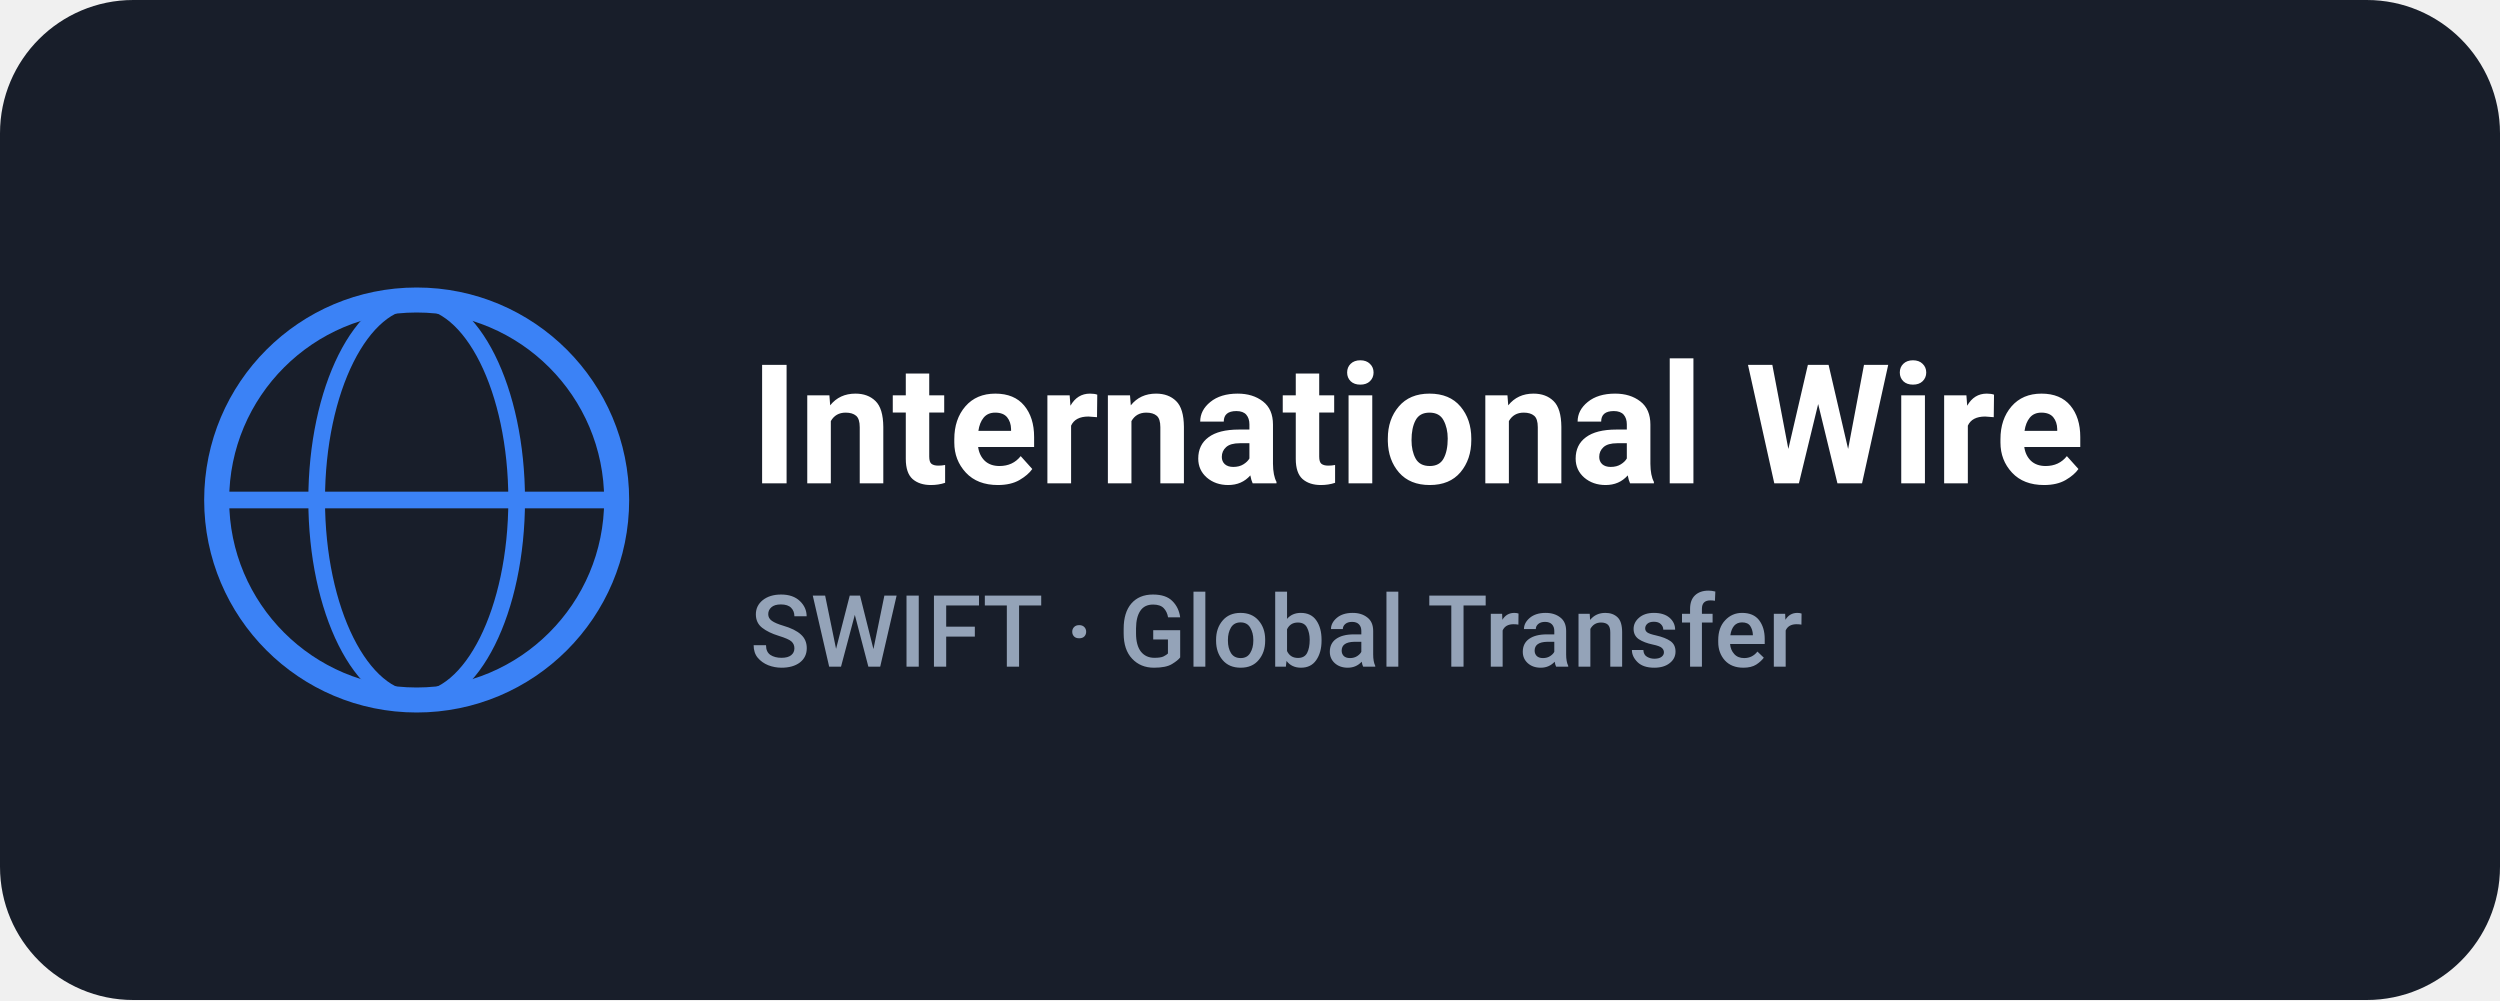
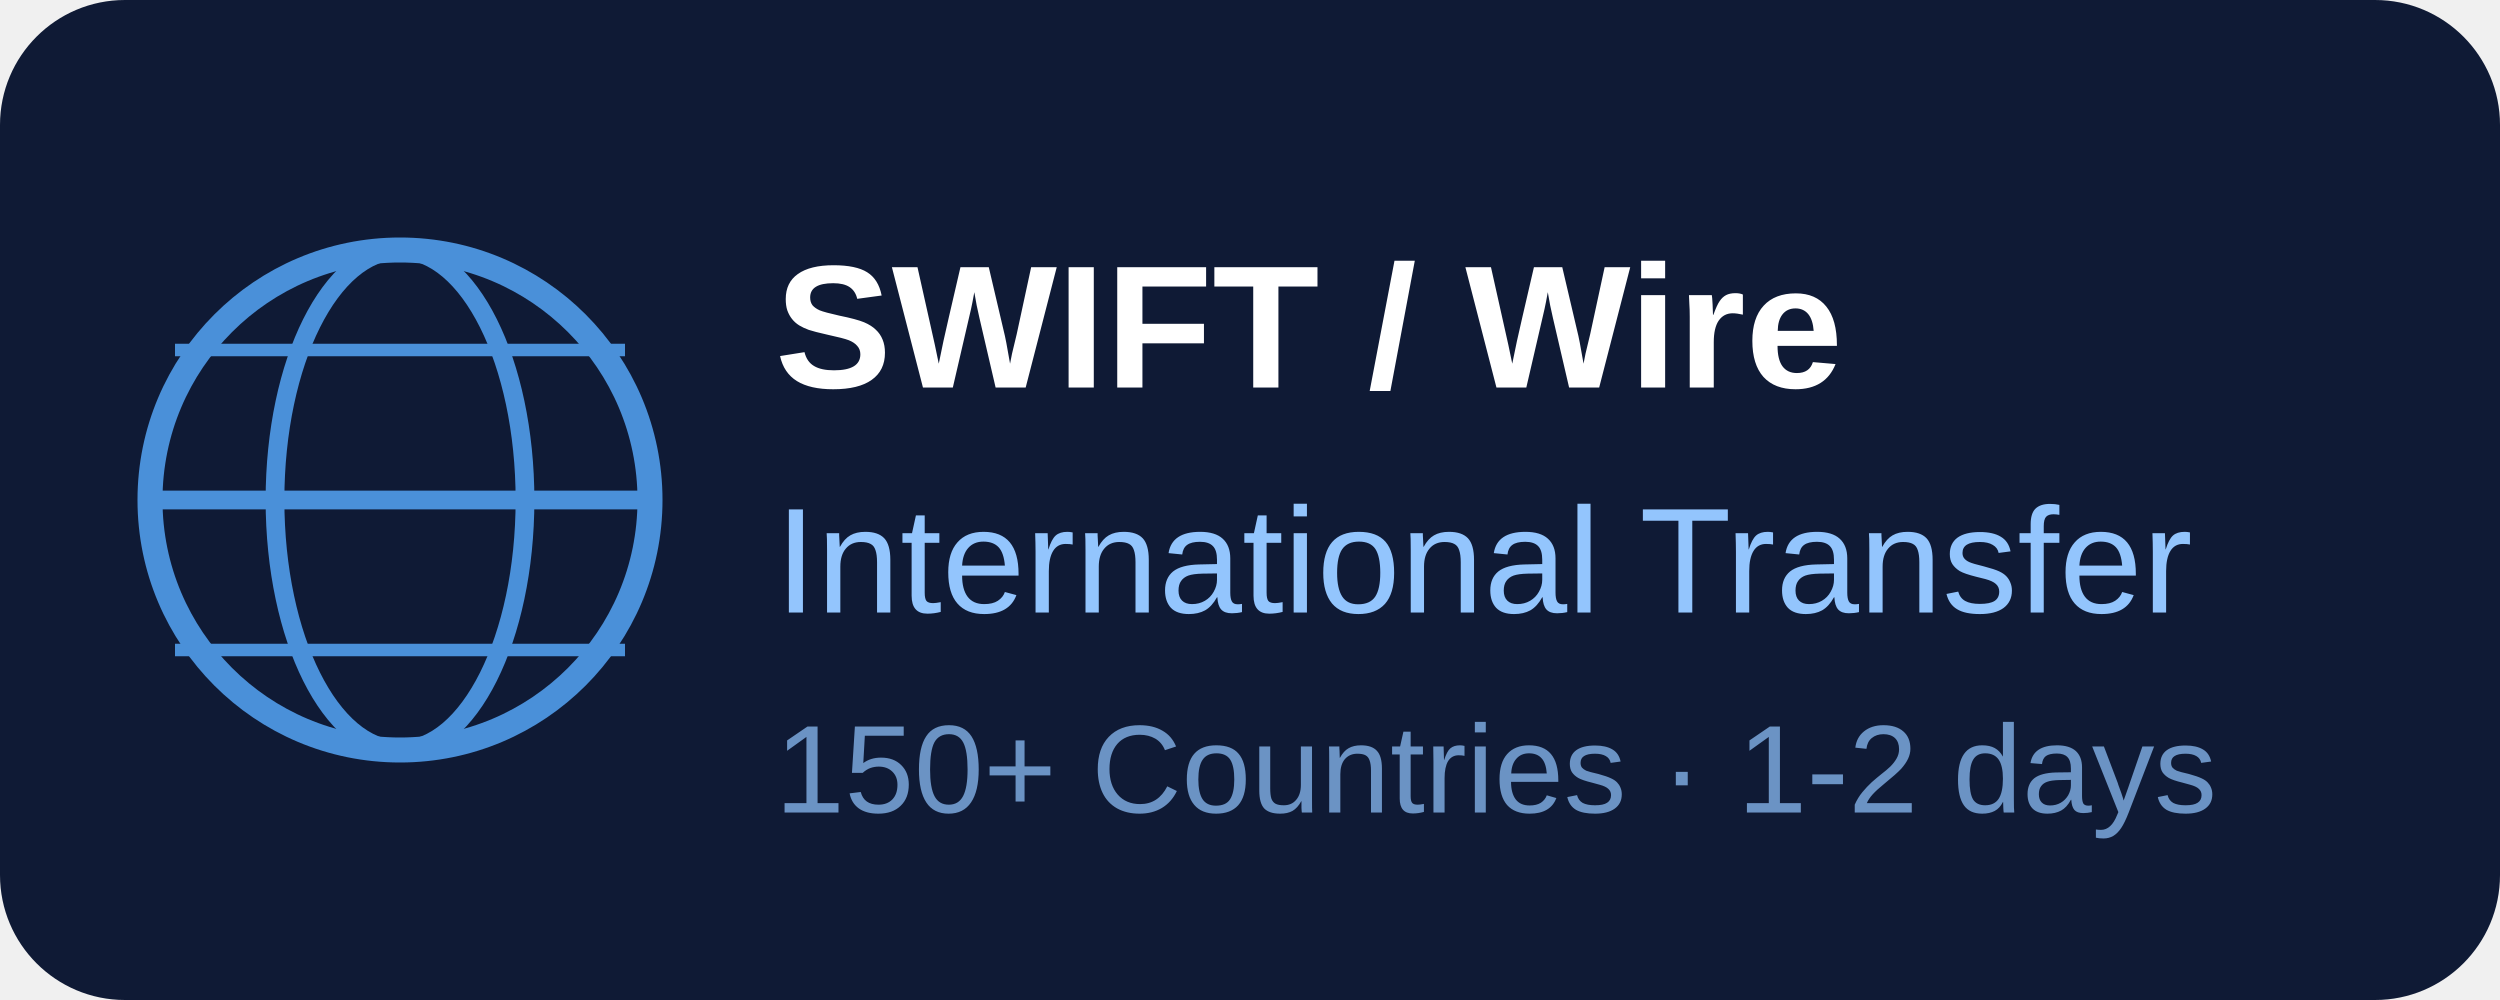
- <svg xmlns="http://www.w3.org/2000/svg" viewBox="0 0 300 120" fill="none">
-   <rect width="300" height="120" rx="16" fill="#181E2A" />
-   <circle cx="50" cy="60" r="24" stroke="#3B82F6" stroke-width="3" fill="none" />
-   <ellipse cx="50" cy="60" rx="12" ry="24" stroke="#3B82F6" stroke-width="2" fill="none" />
-   <line x1="26" y1="60" x2="74" y2="60" stroke="#3B82F6" stroke-width="2" />
-   <text x="90" y="58" font-family="-apple-system, BlinkMacSystemFont, 'Segoe UI', Roboto, sans-serif" font-weight="700" font-size="20" fill="#FFFFFF">International Wire</text>
-   <text x="90" y="80" font-family="-apple-system, BlinkMacSystemFont, 'Segoe UI', Roboto, sans-serif" font-weight="500" font-size="12" fill="#94A3B8">SWIFT · Global Transfer</text>
+ <svg xmlns="http://www.w3.org/2000/svg" viewBox="0 0 200 80" fill="none">
+   <rect width="200" height="80" rx="10" fill="#0F1A35" />
+   <circle cx="32" cy="40" r="20" fill="none" stroke="#4A90D9" stroke-width="2" />
+   <ellipse cx="32" cy="40" rx="10" ry="20" fill="none" stroke="#4A90D9" stroke-width="1.5" />
+   <line x1="12" y1="40" x2="52" y2="40" stroke="#4A90D9" stroke-width="1.5" />
+   <line x1="14" y1="28" x2="50" y2="28" stroke="#4A90D9" stroke-width="1" />
+   <line x1="14" y1="52" x2="50" y2="52" stroke="#4A90D9" stroke-width="1" />
+   <text x="62" y="31" font-family="-apple-system, BlinkMacSystemFont, 'Helvetica Neue', Arial, sans-serif" font-weight="700" font-size="14" fill="#FFFFFF">SWIFT / Wire</text>
+   <text x="62" y="49" font-family="-apple-system, BlinkMacSystemFont, 'Helvetica Neue', Arial, sans-serif" font-weight="500" font-size="12" fill="#93C5FD">International Transfer</text>
+   <text x="62" y="65" font-family="-apple-system, BlinkMacSystemFont, 'Helvetica Neue', Arial, sans-serif" font-weight="400" font-size="10" fill="#6B93C4">150+ Countries · 1-2 days</text>
</svg>
